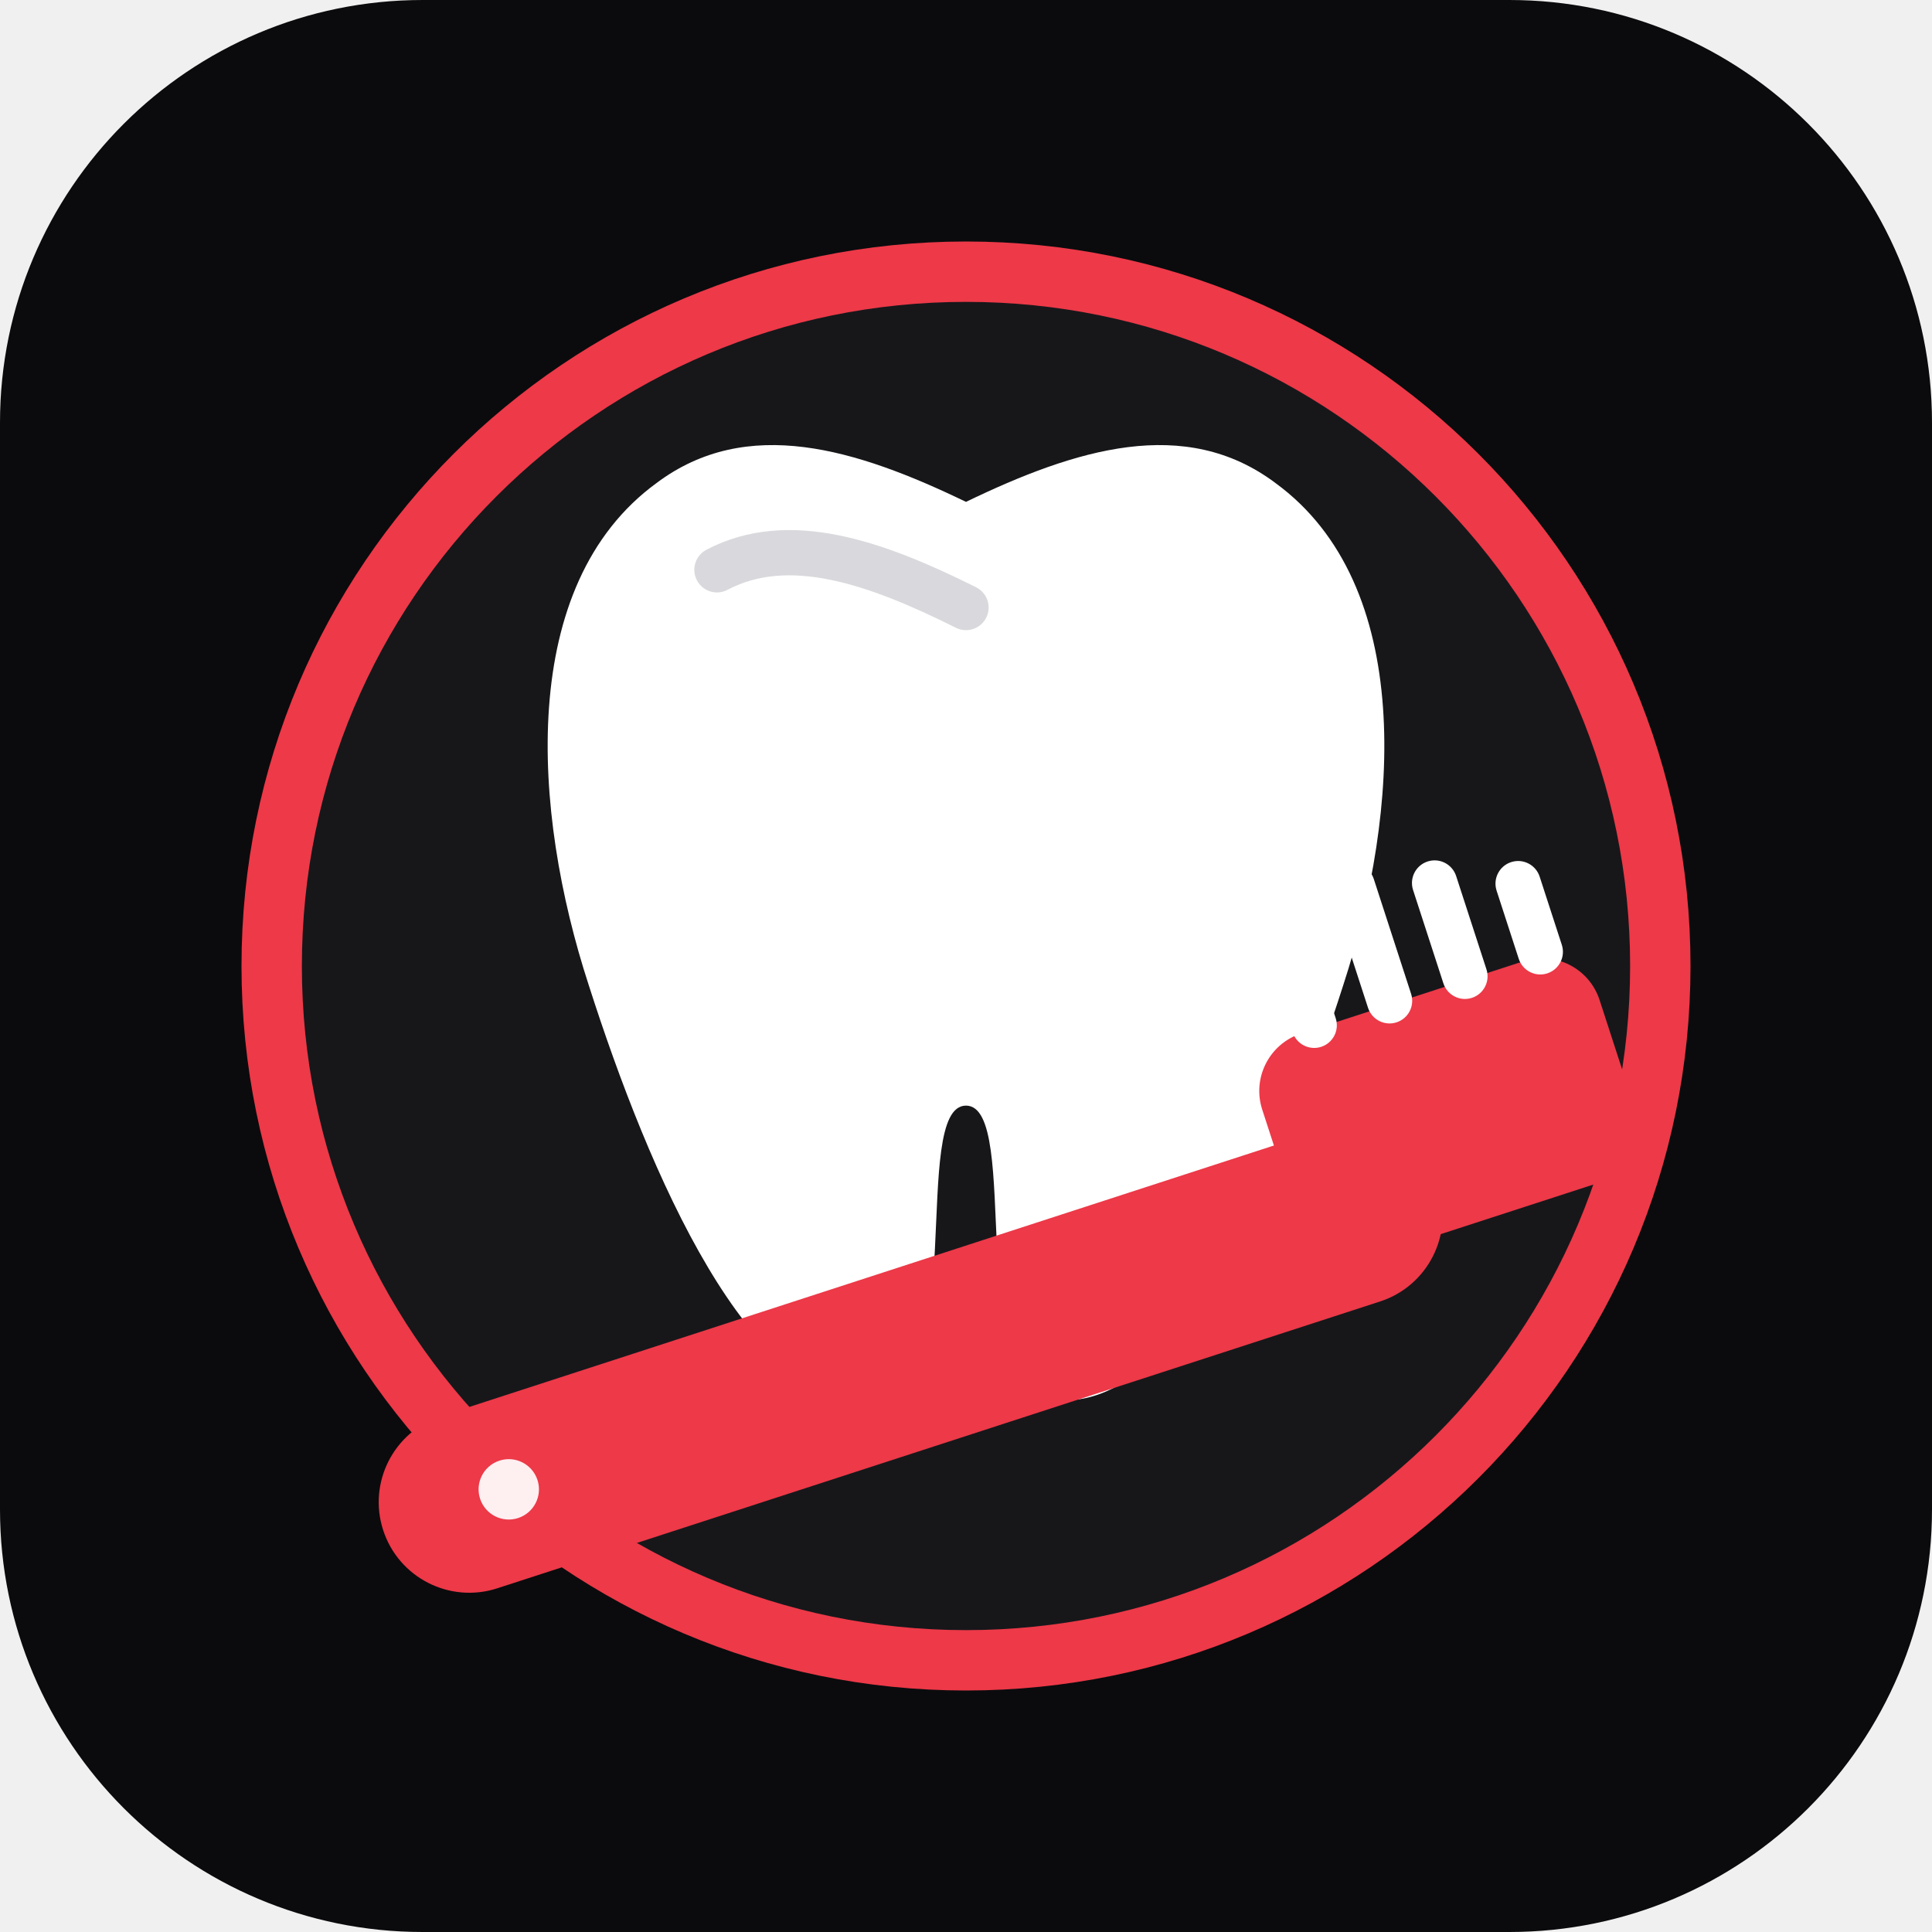
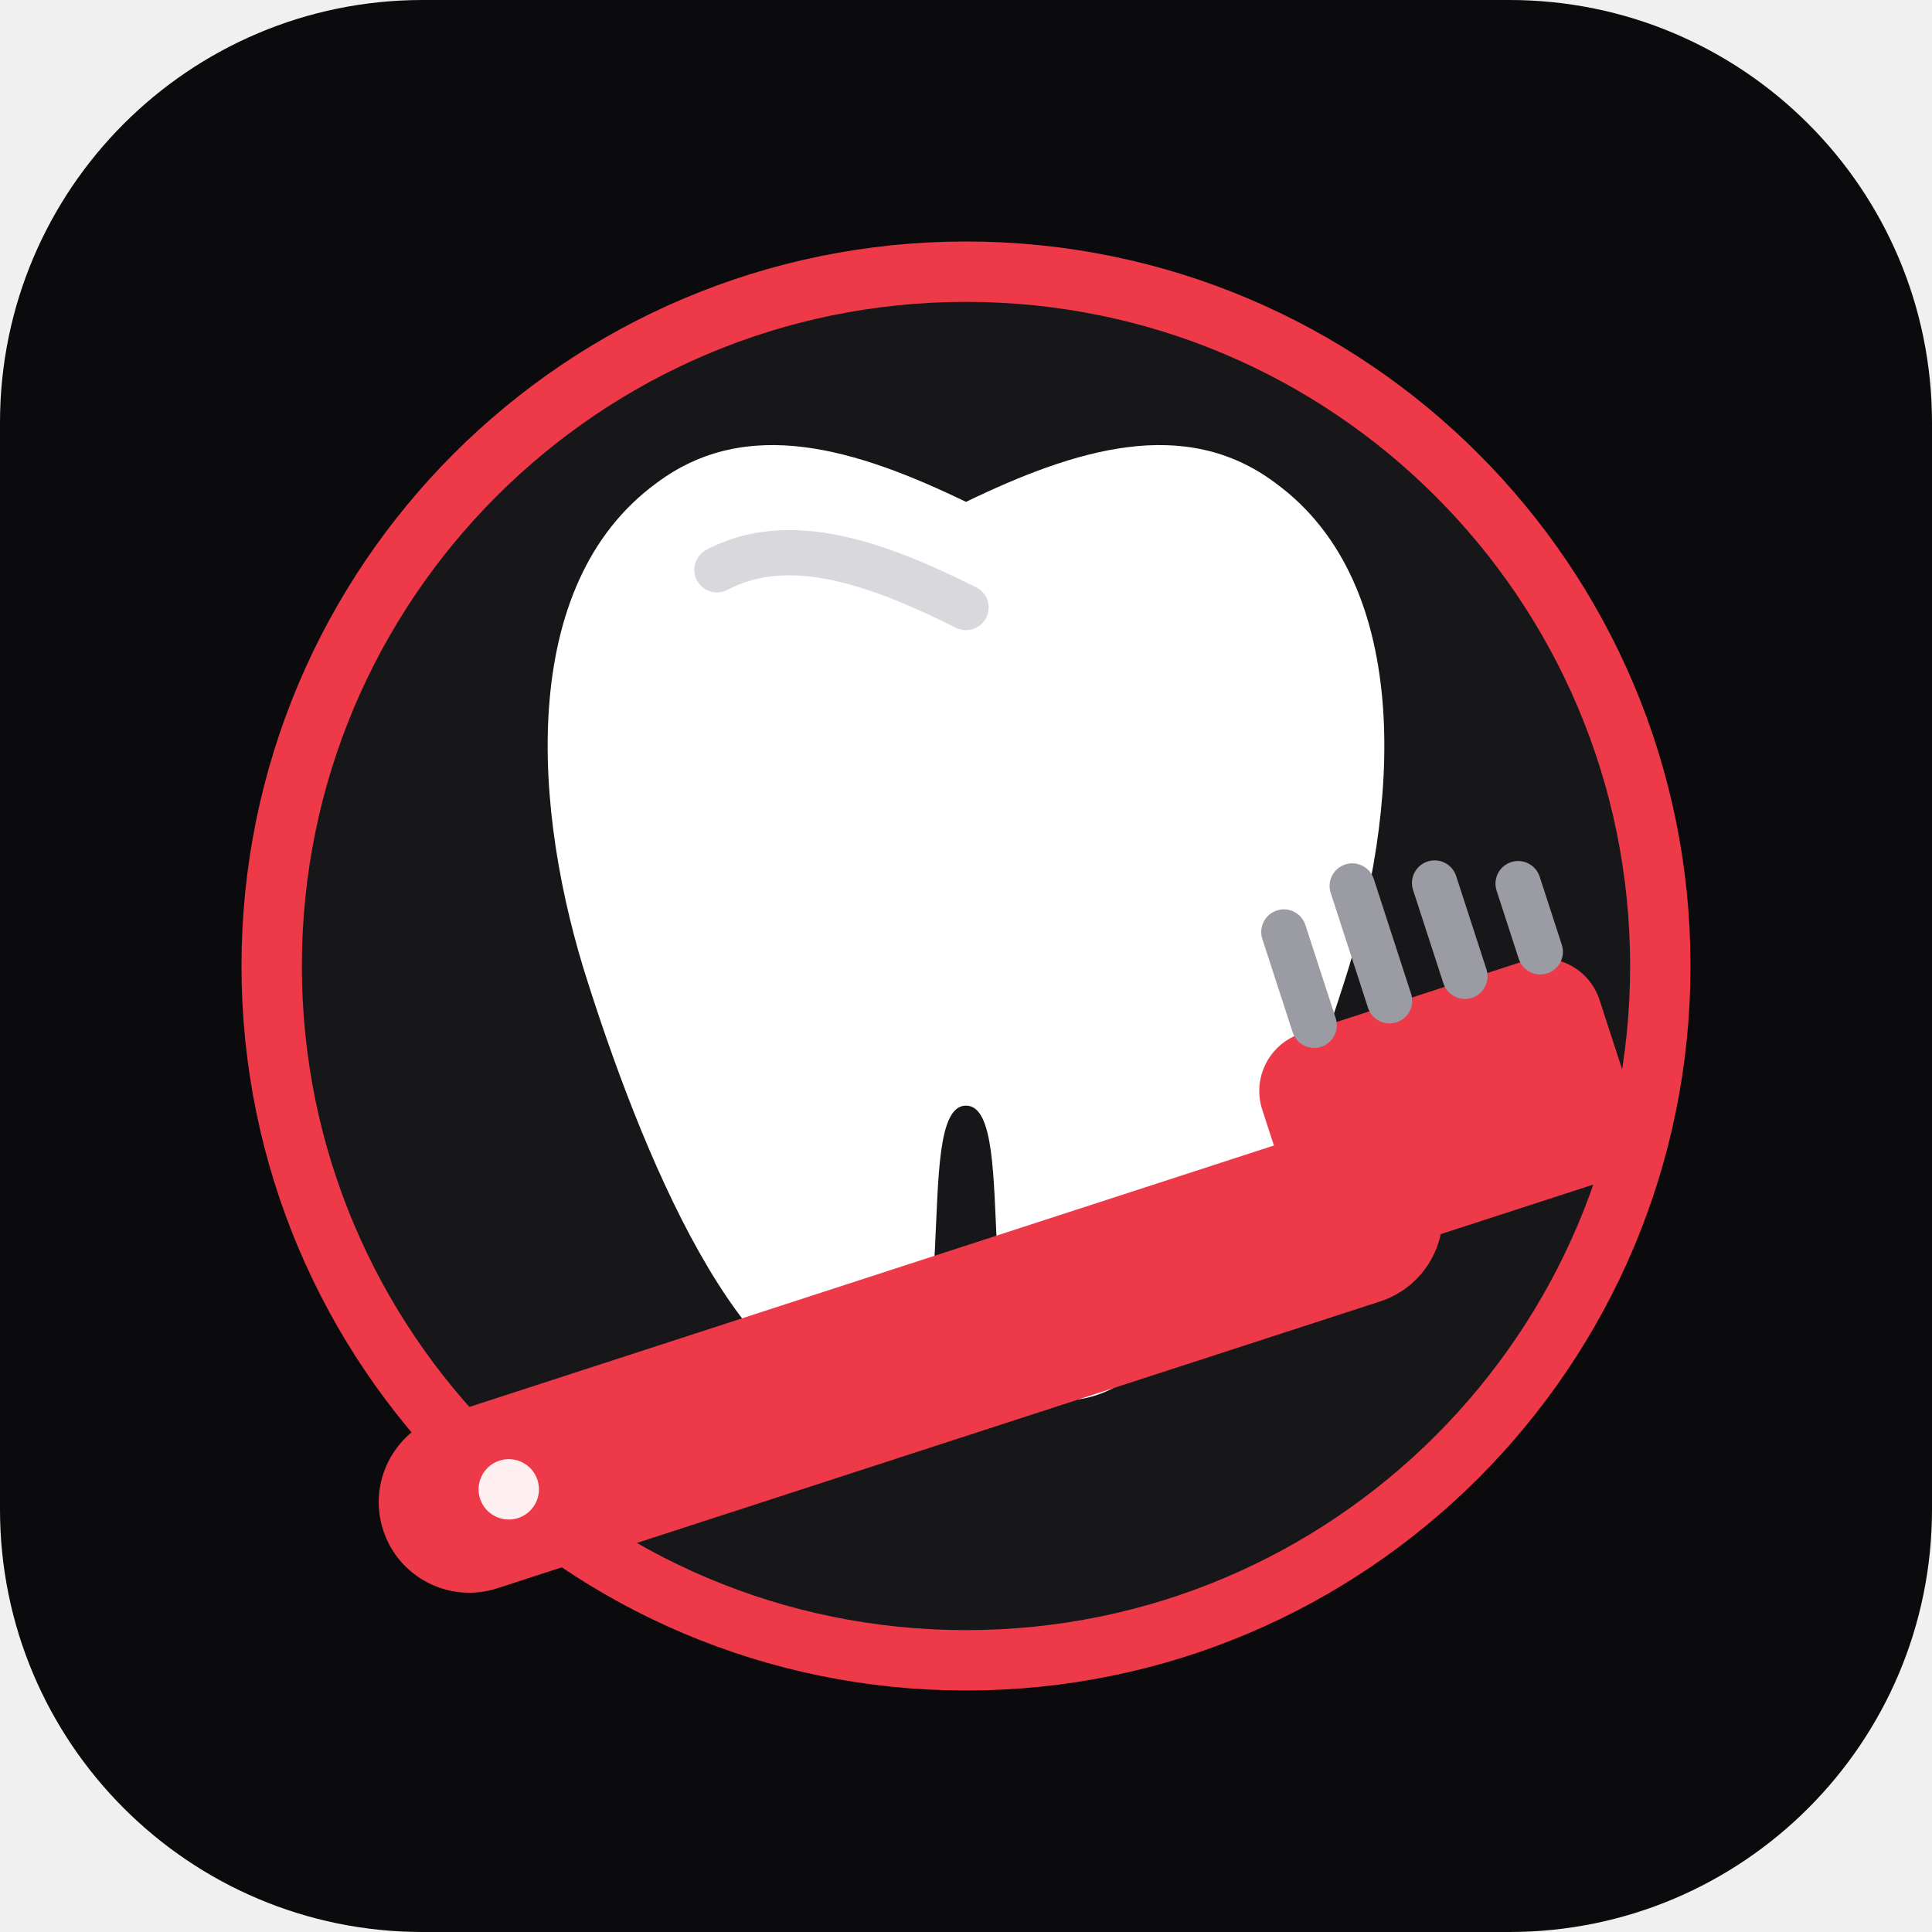
<svg xmlns="http://www.w3.org/2000/svg" viewBox="0 0 512 512" role="img" aria-labelledby="title description">
  <rect width="512" height="512" rx="112" fill="#0b0b0d" />
  <circle cx="256" cy="256" r="184" fill="#17171a" stroke="#ed3948" stroke-width="16" />
  <path fill="#ffffff" d="M174 128c24-18 53-9 82 5 29-14 58-23 82-5 37 27 33 87 18 133-16 50-43 113-76 110-25-2-9-78-24-78s1 76-24 78c-33 3-60-60-76-110-15-46-19-106 18-133Z" />
  <path d="M190 151c19-10 42-2 66 10" fill="none" stroke="#d9d9dd" stroke-width="12" stroke-linecap="round" />
  <g transform="rotate(-18 270 335)">
    <rect x="88" y="326" width="294" height="48" rx="24" fill="#ed3948" />
    <rect x="344" y="300" width="94" height="62" rx="16" fill="#ed3948" />
-     <rect x="358" y="267" width="12" height="38" rx="6" fill="#ffffff" />
-     <rect x="379" y="261" width="12" height="44" rx="6" fill="#ffffff" />
-     <rect x="400" y="267" width="12" height="38" rx="6" fill="#ffffff" />
-     <rect x="421" y="274" width="12" height="31" rx="6" fill="#ffffff" />
+     <rect x="358" y="267" width="12" height="38" rx="6" fill="#9b9ba3" />
+     <rect x="379" y="261" width="12" height="44" rx="6" fill="#9b9ba3" />
+     <rect x="400" y="267" width="12" height="38" rx="6" fill="#9b9ba3" />
+     <rect x="421" y="274" width="12" height="31" rx="6" fill="#9b9ba3" />
    <circle cx="123" cy="350" r="8" fill="#ffffff" opacity=".92" />
  </g>
</svg>
